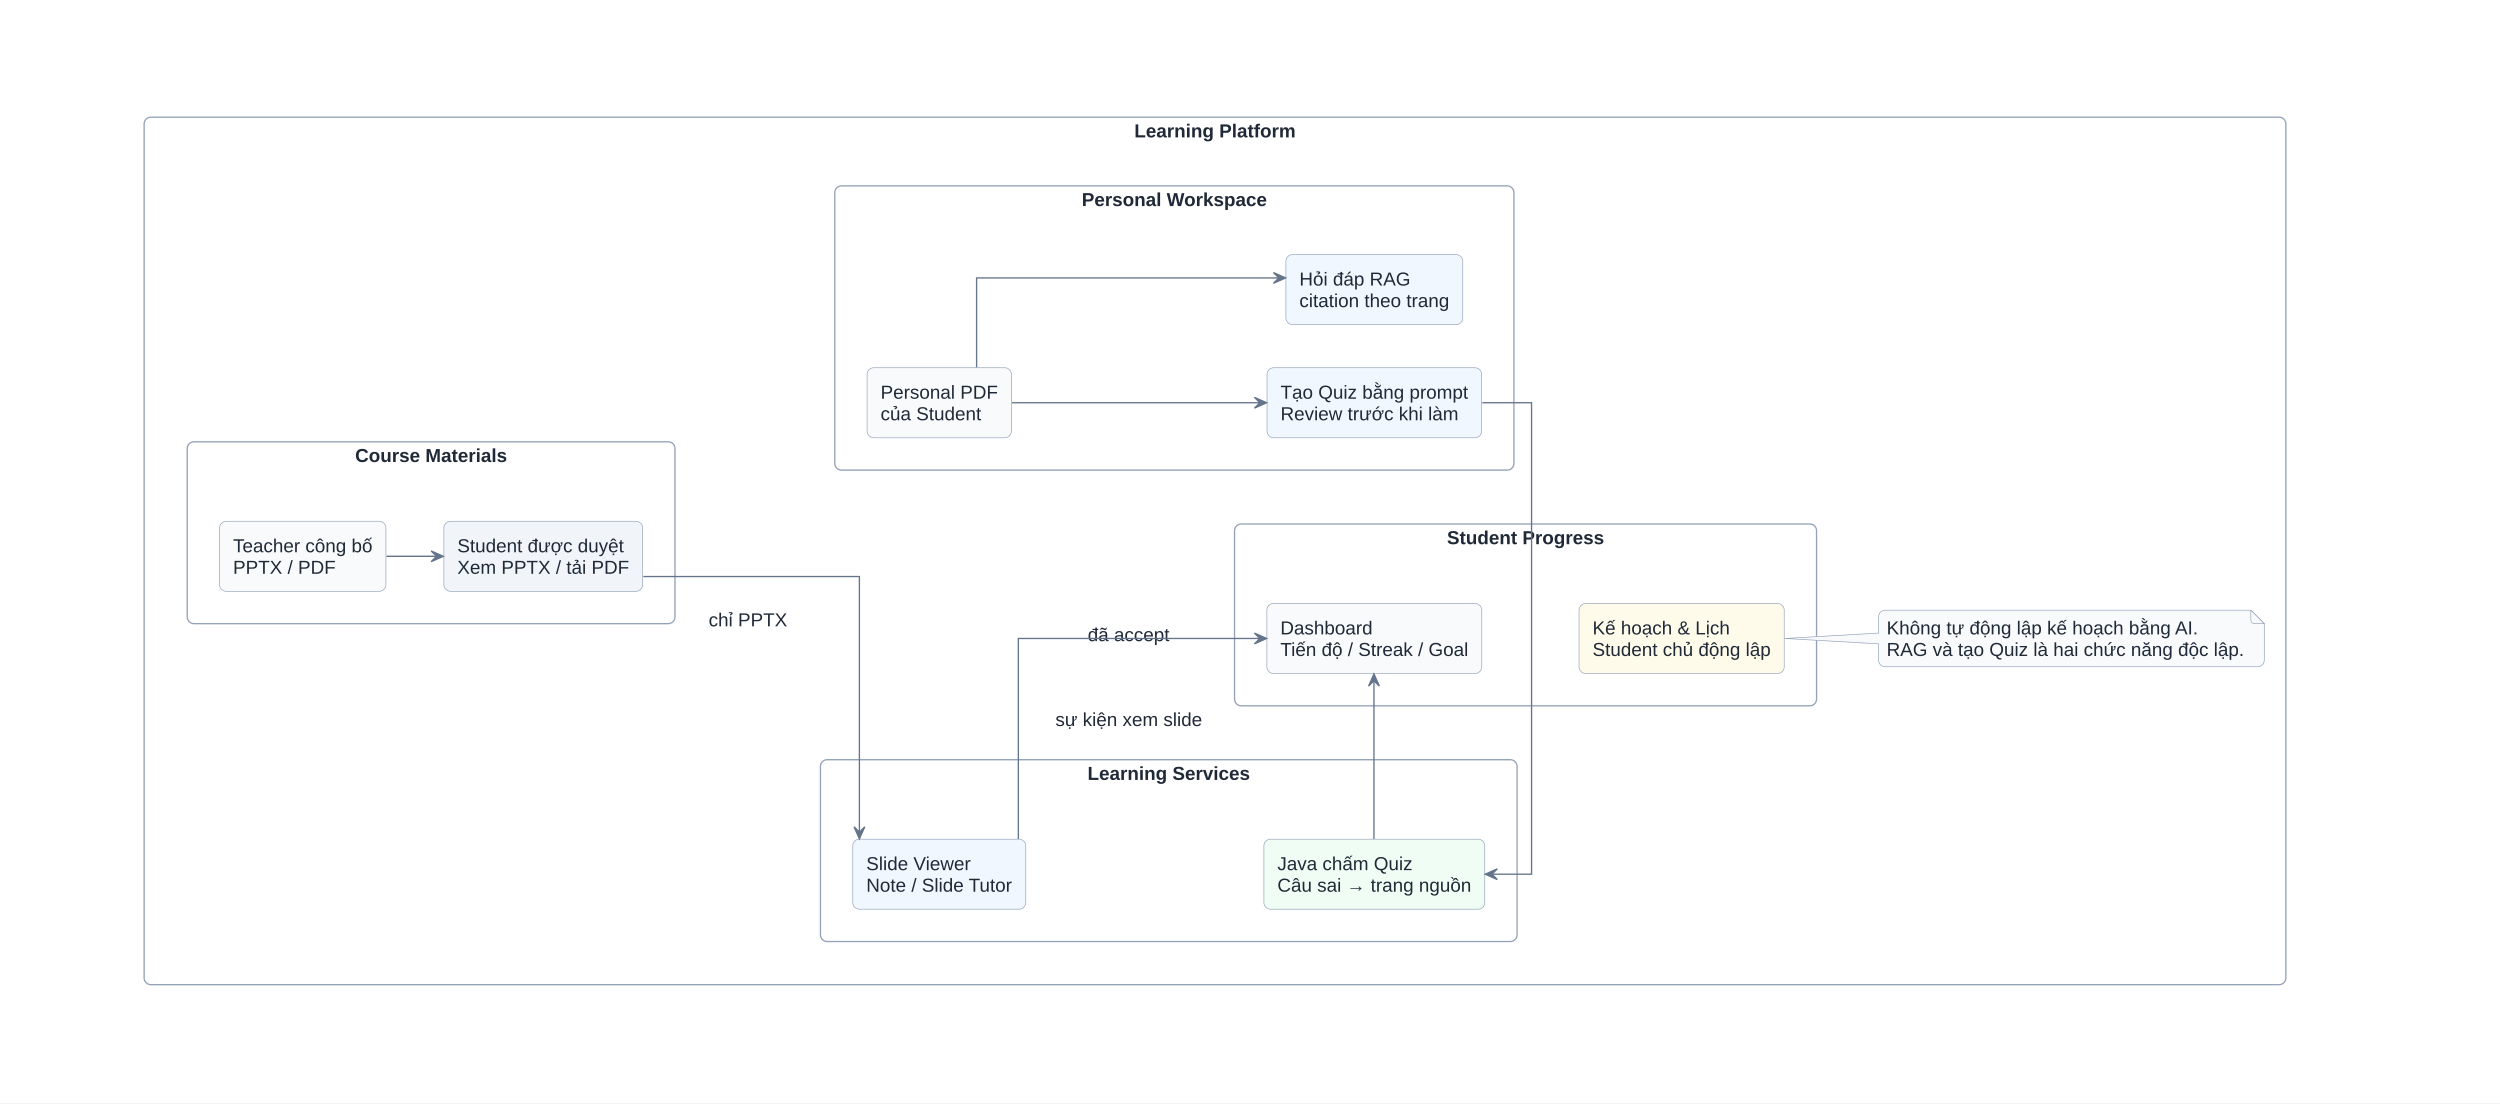
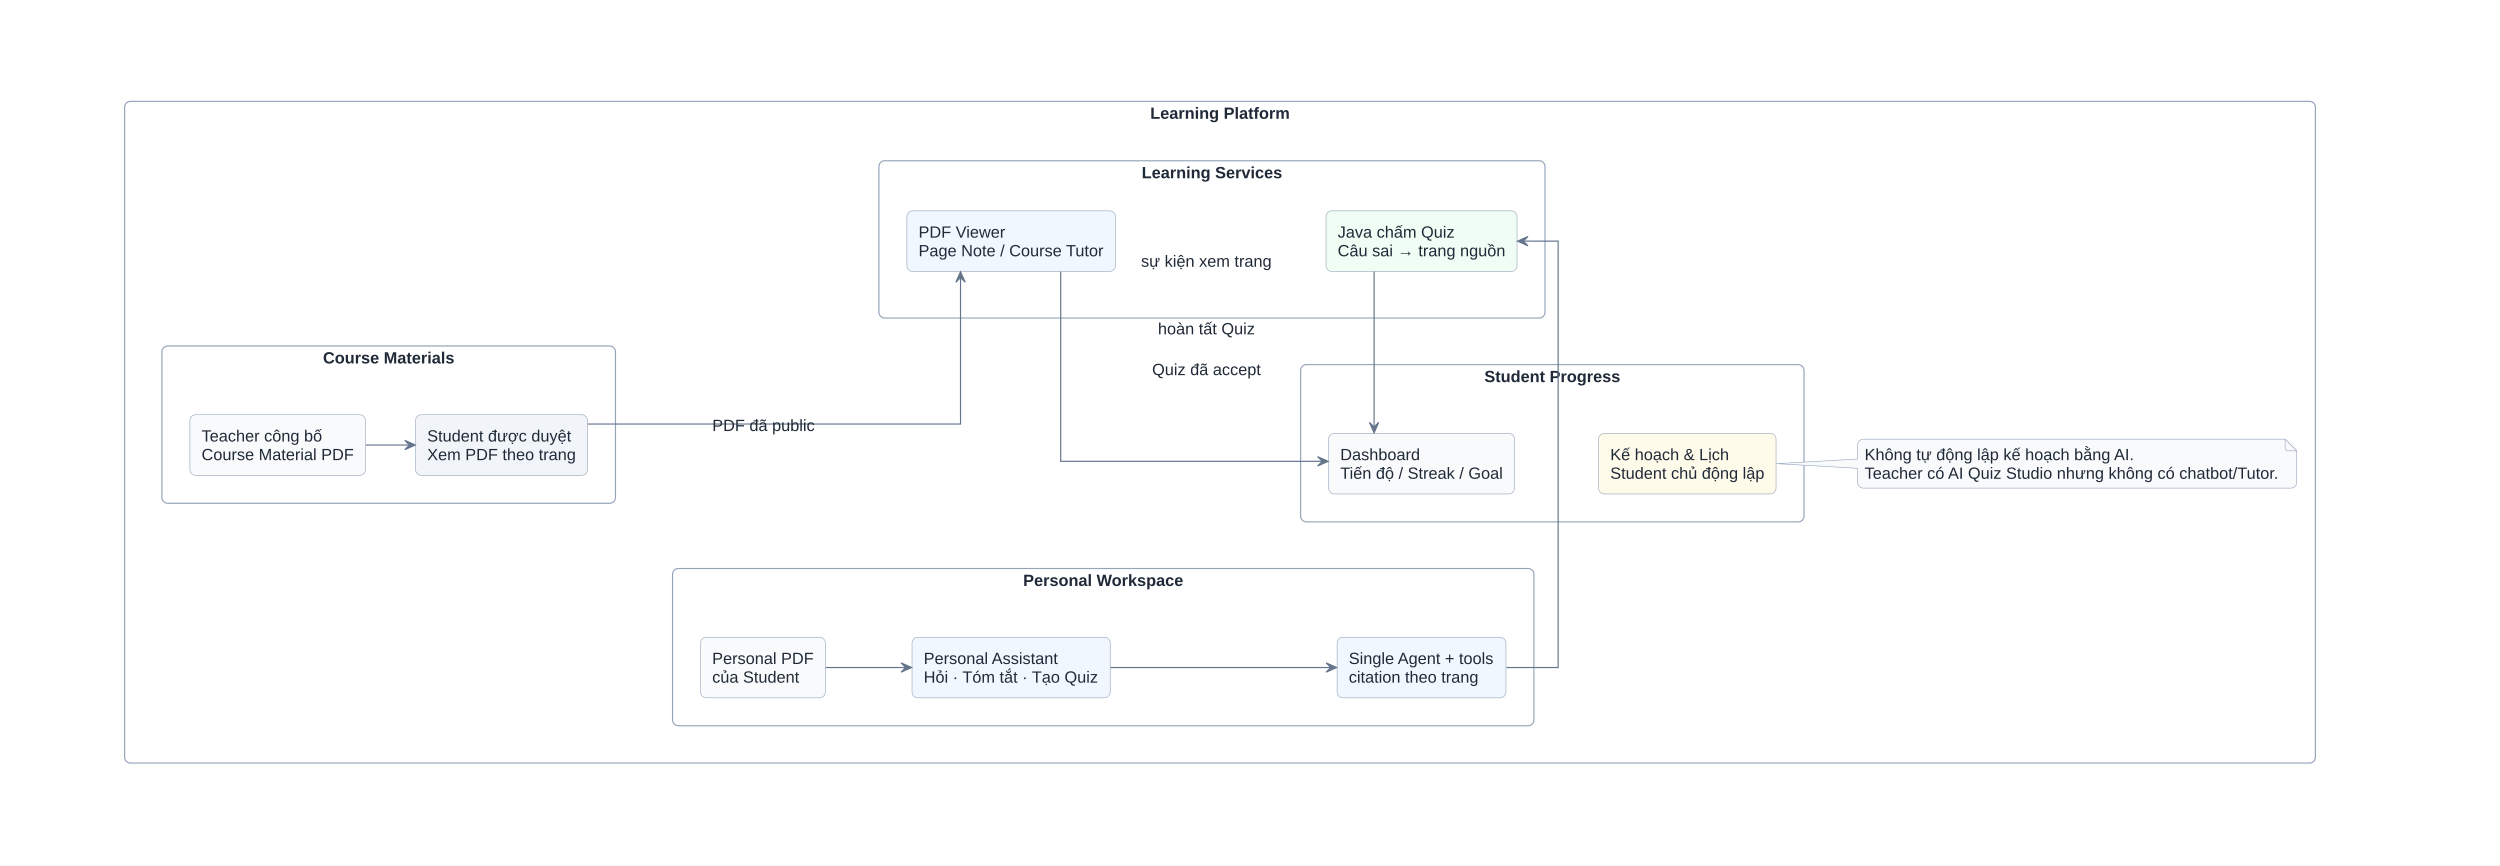
- <svg xmlns="http://www.w3.org/2000/svg" version="1.1" viewBox="-100 -80 1856 819" width="1856" height="819">
-   <rect x="-100" y="-80" width="1856" height="819" fill="#FFFFFF" />
+ <svg xmlns="http://www.w3.org/2000/svg" version="1.1" viewBox="-100 -80 2146 743" width="2146" height="743">
+   <rect x="-100" y="-80" width="2146" height="743" fill="#FFFFFF" />
  <defs />
  <g>
    <g class="cluster" data-qualified-name="PLATFORM" id="ent0001" data-source-line="23">
-       <rect x="7" y="7" width="1590.02" height="644" rx="5" ry="5" fill="#FFFFFF" stroke="#94A3B8" stroke-width="1" />
-       <text x="742.11" y="22" font-size="14" fill="#1F2937" xml:space="preserve" style="white-space: pre" font-weight="bold" font-family="Arial">Learning Platform</text>
+       <rect x="7" y="7" width="1880.51" height="568" rx="5" ry="5" fill="#FFFFFF" stroke="#94A3B8" stroke-width="1" />
+       <text x="887.36" y="22" font-size="14" fill="#1F2937" xml:space="preserve" style="white-space: pre" font-weight="bold" font-family="Arial">Learning Platform</text>
    </g>
    <g class="cluster" data-qualified-name="PLATFORM.COURSE" id="ent0002" data-source-line="24">
-       <rect x="39" y="248" width="362.10" height="135" rx="5" ry="5" fill="#FFFFFF" stroke="#94A3B8" stroke-width="1" />
-       <text x="163.64" y="263" font-size="14" fill="#1F2937" xml:space="preserve" style="white-space: pre" font-weight="bold" font-family="Arial">Course Materials</text>
+       <rect x="39" y="217" width="389.32" height="135" rx="5" ry="5" fill="#FFFFFF" stroke="#94A3B8" stroke-width="1" />
+       <text x="177.25" y="232" font-size="14" fill="#1F2937" xml:space="preserve" style="white-space: pre" font-weight="bold" font-family="Arial">Course Materials</text>
    </g>
    <g class="cluster" data-qualified-name="PLATFORM.PERSONAL" id="ent0006" data-source-line="30">
-       <rect x="519.74" y="58" width="504.20" height="211" rx="5" ry="5" fill="#FFFFFF" stroke="#94A3B8" stroke-width="1" />
-       <text x="703.10" y="73" font-size="14" fill="#1F2937" xml:space="preserve" style="white-space: pre" font-weight="bold" font-family="Arial">Personal Workspace</text>
+       <rect x="477.32" y="408" width="739.38" height="135" rx="5" ry="5" fill="#FFFFFF" stroke="#94A3B8" stroke-width="1" />
+       <text x="778.27" y="423" font-size="14" fill="#1F2937" xml:space="preserve" style="white-space: pre" font-weight="bold" font-family="Arial">Personal Workspace</text>
    </g>
    <g class="cluster" data-qualified-name="PLATFORM.SERVICES" id="ent0012" data-source-line="38">
-       <rect x="509.10" y="484" width="517.18" height="135" rx="5" ry="5" fill="#FFFFFF" stroke="#94A3B8" stroke-width="1" />
-       <text x="707.38" y="499" font-size="14" fill="#1F2937" xml:space="preserve" style="white-space: pre" font-weight="bold" font-family="Arial">Learning Services</text>
+       <rect x="654.46" y="58" width="571.77" height="135" rx="5" ry="5" fill="#FFFFFF" stroke="#94A3B8" stroke-width="1" />
+       <text x="880.04" y="73" font-size="14" fill="#1F2937" xml:space="preserve" style="white-space: pre" font-weight="bold" font-family="Arial">Learning Services</text>
    </g>
    <g class="cluster" data-qualified-name="PLATFORM.PROGRESS" id="ent0016" data-source-line="44">
-       <rect x="816.52" y="309" width="432.09" height="135" rx="5" ry="5" fill="#FFFFFF" stroke="#94A3B8" stroke-width="1" />
-       <text x="974.22" y="324" font-size="14" fill="#1F2937" xml:space="preserve" style="white-space: pre" font-weight="bold" font-family="Arial">Student Progress</text>
+       <rect x="1016.46" y="233" width="432.10" height="135" rx="5" ry="5" fill="#FFFFFF" stroke="#94A3B8" stroke-width="1" />
+       <text x="1174.17" y="248" font-size="14" fill="#1F2937" xml:space="preserve" style="white-space: pre" font-weight="bold" font-family="Arial">Student Progress</text>
    </g>
    <g class="entity" data-qualified-name="PLATFORM.GMN29" id="ent0030" data-source-line="62">
-       <path d="M1294.61,378 L1294.61,390 L1224.86,394 L1294.61,398 L1294.61,410 A5,5 0 0 0 1299.61,415 L1576.02,415 A5,5 0 0 0 1581.02,410 L1581.02,383 L1571.02,373 L1299.61,373 A5,5 0 0 0 1294.61,378" fill="#F8FAFC" stroke="#94A3B8" stroke-width="0.50" />
-       <path d="M1571.02,373 L1571.02,380.50 A2.50,2.50 0 0 0 1573.52,383 L1581.02,383 L1571.02,373" fill="#F8FAFC" stroke="#94A3B8" stroke-width="0.50" />
-       <text x="1300.61" y="391" font-size="14" fill="#1F2937" xml:space="preserve" style="white-space: pre" font-family="Arial">Không tự động lập kế hoạch bằng AI.</text>
-       <text x="1300.61" y="407" font-size="14" fill="#1F2937" xml:space="preserve" style="white-space: pre" font-family="Arial">RAG và tạo Quiz là hai chức năng độc lập.</text>
+       <path d="M1494.56,302 L1494.56,314 L1424.75,318 L1494.56,322 L1494.56,334 A5,5 0 0 0 1499.56,339 L1866.51,339 A5,5 0 0 0 1871.51,334 L1871.51,307 L1861.51,297 L1499.56,297 A5,5 0 0 0 1494.56,302" fill="#F8FAFC" stroke="#94A3B8" stroke-width="0.50" />
+       <path d="M1861.51,297 L1861.51,304.50 A2.50,2.50 0 0 0 1864.01,307 L1871.51,307 L1861.51,297" fill="#F8FAFC" stroke="#94A3B8" stroke-width="0.50" />
+       <text x="1500.56" y="315" font-size="14" fill="#1F2937" xml:space="preserve" style="white-space: pre" font-family="Arial">Không tự động lập kế hoạch bằng AI.</text>
+       <text x="1500.56" y="331" font-size="14" fill="#1F2937" xml:space="preserve" style="white-space: pre" font-family="Arial">Teacher có AI Quiz Studio nhưng không có chatbot/Tutor.</text>
    </g>
    <g class="entity" data-qualified-name="PLATFORM.COURSE.TEACHER" id="ent0003" data-source-line="25">
-       <rect x="63" y="307" width="123.52" height="52" rx="5" ry="5" fill="#F8FAFC" stroke="#94A3B8" stroke-width="0.50" />
-       <text x="73" y="330" font-size="14" fill="#1F2937" xml:space="preserve" style="white-space: pre" font-family="Arial">Teacher công bố</text>
-       <text x="73" y="346" font-size="14" fill="#1F2937" xml:space="preserve" style="white-space: pre" font-family="Arial">PPTX / PDF</text>
+       <rect x="63" y="276" width="150.70" height="52" rx="5" ry="5" fill="#F8FAFC" stroke="#94A3B8" stroke-width="0.50" />
+       <text x="73" y="299" font-size="14" fill="#1F2937" xml:space="preserve" style="white-space: pre" font-family="Arial">Teacher công bố</text>
+       <text x="73" y="315" font-size="14" fill="#1F2937" xml:space="preserve" style="white-space: pre" font-family="Arial">Course Material PDF</text>
    </g>
    <g class="entity" data-qualified-name="PLATFORM.COURSE.STUDENT" id="ent0004" data-source-line="26">
-       <rect x="229.52" y="307" width="147.59" height="52" rx="5" ry="5" fill="#F1F5F9" stroke="#94A3B8" stroke-width="0.50" />
-       <text x="239.52" y="330" font-size="14" fill="#1F2937" xml:space="preserve" style="white-space: pre" font-family="Arial">Student được duyệt</text>
-       <text x="239.52" y="346" font-size="14" fill="#1F2937" xml:space="preserve" style="white-space: pre" font-family="Arial">Xem PPTX / tải PDF</text>
+       <rect x="256.70" y="276" width="147.61" height="52" rx="5" ry="5" fill="#F1F5F9" stroke="#94A3B8" stroke-width="0.50" />
+       <text x="266.70" y="299" font-size="14" fill="#1F2937" xml:space="preserve" style="white-space: pre" font-family="Arial">Student được duyệt</text>
+       <text x="266.70" y="315" font-size="14" fill="#1F2937" xml:space="preserve" style="white-space: pre" font-family="Arial">Xem PDF theo trang</text>
    </g>
    <g class="entity" data-qualified-name="PLATFORM.PERSONAL.PDF" id="ent0007" data-source-line="31">
-       <rect x="543.74" y="193" width="107.14" height="52" rx="5" ry="5" fill="#F8FAFC" stroke="#94A3B8" stroke-width="0.50" />
-       <text x="553.74" y="216" font-size="14" fill="#1F2937" xml:space="preserve" style="white-space: pre" font-family="Arial">Personal PDF</text>
-       <text x="553.74" y="232" font-size="14" fill="#1F2937" xml:space="preserve" style="white-space: pre" font-family="Arial">của Student</text>
+       <rect x="501.32" y="467" width="107.14" height="52" rx="5" ry="5" fill="#F8FAFC" stroke="#94A3B8" stroke-width="0.50" />
+       <text x="511.32" y="490" font-size="14" fill="#1F2937" xml:space="preserve" style="white-space: pre" font-family="Arial">Personal PDF</text>
+       <text x="511.32" y="506" font-size="14" fill="#1F2937" xml:space="preserve" style="white-space: pre" font-family="Arial">của Student</text>
    </g>
-     <g class="entity" data-qualified-name="PLATFORM.PERSONAL.QUIZ" id="ent0008" data-source-line="32">
-       <rect x="840.65" y="193" width="159.30" height="52" rx="5" ry="5" fill="#F0F7FF" stroke="#94A3B8" stroke-width="0.50" />
-       <text x="850.65" y="216" font-size="14" fill="#1F2937" xml:space="preserve" style="white-space: pre" font-family="Arial">Tạo Quiz bằng prompt</text>
-       <text x="850.65" y="232" font-size="14" fill="#1F2937" xml:space="preserve" style="white-space: pre" font-family="Arial">Review trước khi làm</text>
+     <g class="entity" data-qualified-name="PLATFORM.PERSONAL.ASSISTANT" id="ent0008" data-source-line="32">
+       <rect x="682.89" y="467" width="170.14" height="52" rx="5" ry="5" fill="#F0F7FF" stroke="#94A3B8" stroke-width="0.50" />
+       <text x="692.89" y="490" font-size="14" fill="#1F2937" xml:space="preserve" style="white-space: pre" font-family="Arial">Personal Assistant</text>
+       <text x="692.89" y="506" font-size="14" fill="#1F2937" xml:space="preserve" style="white-space: pre" font-family="Arial">Hỏi · Tóm tắt · Tạo Quiz</text>
    </g>
-     <g class="entity" data-qualified-name="PLATFORM.PERSONAL.RAG" id="ent0009" data-source-line="33">
-       <rect x="854.65" y="109" width="131.30" height="52" rx="5" ry="5" fill="#F0F7FF" stroke="#94A3B8" stroke-width="0.50" />
-       <text x="864.65" y="132" font-size="14" fill="#1F2937" xml:space="preserve" style="white-space: pre" font-family="Arial">Hỏi đáp RAG</text>
-       <text x="864.65" y="148" font-size="14" fill="#1F2937" xml:space="preserve" style="white-space: pre" font-family="Arial">citation theo trang</text>
+     <g class="entity" data-qualified-name="PLATFORM.PERSONAL.AGENT" id="ent0009" data-source-line="33">
+       <rect x="1047.78" y="467" width="144.92" height="52" rx="5" ry="5" fill="#F0F7FF" stroke="#94A3B8" stroke-width="0.50" />
+       <text x="1057.78" y="490" font-size="14" fill="#1F2937" xml:space="preserve" style="white-space: pre" font-family="Arial">Single Agent + tools</text>
+       <text x="1057.78" y="506" font-size="14" fill="#1F2937" xml:space="preserve" style="white-space: pre" font-family="Arial">citation theo trang</text>
    </g>
-     <g class="entity" data-qualified-name="PLATFORM.SERVICES.SLIDE" id="ent0013" data-source-line="39">
-       <rect x="533.10" y="543" width="128.42" height="52" rx="5" ry="5" fill="#F0F7FF" stroke="#94A3B8" stroke-width="0.50" />
-       <text x="543.10" y="566" font-size="14" fill="#1F2937" xml:space="preserve" style="white-space: pre" font-family="Arial">Slide Viewer</text>
-       <text x="543.10" y="582" font-size="14" fill="#1F2937" xml:space="preserve" style="white-space: pre" font-family="Arial">Note / Slide Tutor</text>
+     <g class="entity" data-qualified-name="PLATFORM.SERVICES.VIEWER" id="ent0013" data-source-line="39">
+       <rect x="678.46" y="101" width="179.00" height="52" rx="5" ry="5" fill="#F0F7FF" stroke="#94A3B8" stroke-width="0.50" />
+       <text x="688.46" y="124" font-size="14" fill="#1F2937" xml:space="preserve" style="white-space: pre" font-family="Arial">PDF Viewer</text>
+       <text x="688.46" y="140" font-size="14" fill="#1F2937" xml:space="preserve" style="white-space: pre" font-family="Arial">Page Note / Course Tutor</text>
    </g>
    <g class="entity" data-qualified-name="PLATFORM.SERVICES.SCORE" id="ent0014" data-source-line="40">
-       <rect x="838.31" y="543" width="163.98" height="52" rx="5" ry="5" fill="#F0FDF4" stroke="#94A3B8" stroke-width="0.50" />
-       <text x="848.31" y="566" font-size="14" fill="#1F2937" xml:space="preserve" style="white-space: pre" font-family="Arial">Java chấm Quiz</text>
-       <text x="848.31" y="582" font-size="14" fill="#1F2937" xml:space="preserve" style="white-space: pre" font-family="Arial">Câu sai → trang nguồn</text>
+       <rect x="1038.25" y="101" width="163.98" height="52" rx="5" ry="5" fill="#F0FDF4" stroke="#94A3B8" stroke-width="0.50" />
+       <text x="1048.25" y="124" font-size="14" fill="#1F2937" xml:space="preserve" style="white-space: pre" font-family="Arial">Java chấm Quiz</text>
+       <text x="1048.25" y="140" font-size="14" fill="#1F2937" xml:space="preserve" style="white-space: pre" font-family="Arial">Câu sai → trang nguồn</text>
    </g>
    <g class="entity" data-qualified-name="PLATFORM.PROGRESS.DASHBOARD" id="ent0017" data-source-line="45">
-       <rect x="840.52" y="368" width="159.55" height="52" rx="5" ry="5" fill="#F8FAFC" stroke="#94A3B8" stroke-width="0.50" />
-       <text x="850.52" y="391" font-size="14" fill="#1F2937" xml:space="preserve" style="white-space: pre" font-family="Arial">Dashboard</text>
-       <text x="850.52" y="407" font-size="14" fill="#1F2937" xml:space="preserve" style="white-space: pre" font-family="Arial">Tiến độ / Streak / Goal</text>
+       <rect x="1040.46" y="292" width="159.55" height="52" rx="5" ry="5" fill="#F8FAFC" stroke="#94A3B8" stroke-width="0.50" />
+       <text x="1050.46" y="315" font-size="14" fill="#1F2937" xml:space="preserve" style="white-space: pre" font-family="Arial">Dashboard</text>
+       <text x="1050.46" y="331" font-size="14" fill="#1F2937" xml:space="preserve" style="white-space: pre" font-family="Arial">Tiến độ / Streak / Goal</text>
    </g>
    <g class="entity" data-qualified-name="PLATFORM.PROGRESS.PLAN" id="ent0018" data-source-line="46">
-       <rect x="1072.28" y="368" width="152.33" height="52" rx="5" ry="5" fill="#FFFBEA" stroke="#94A3B8" stroke-width="0.50" />
-       <text x="1082.28" y="391" font-size="14" fill="#1F2937" xml:space="preserve" style="white-space: pre" font-family="Arial">Kế hoạch &amp; Lịch</text>
-       <text x="1082.28" y="407" font-size="14" fill="#1F2937" xml:space="preserve" style="white-space: pre" font-family="Arial">Student chủ động lập</text>
+       <rect x="1272.23" y="292" width="152.33" height="52" rx="5" ry="5" fill="#FFFBEA" stroke="#94A3B8" stroke-width="0.50" />
+       <text x="1282.23" y="315" font-size="14" fill="#1F2937" xml:space="preserve" style="white-space: pre" font-family="Arial">Kế hoạch &amp; Lịch</text>
+       <text x="1282.23" y="331" font-size="14" fill="#1F2937" xml:space="preserve" style="white-space: pre" font-family="Arial">Student chủ động lập</text>
    </g>
    <g class="link" data-entity-1="ent0003" data-entity-2="ent0004" id="lnk5" data-source-line="27" data-link-type="dependency">
-       <path d="M186.96,333 C200.54,333 210.05,333 224.06,333" fill="none" stroke="#64748B" stroke-width="1" />
-       <polygon points="229.06,333 220.06,329 224.06,333 220.06,337 229.06,333" fill="#64748B" stroke="#64748B" stroke-width="1" />
+       <path d="M214.02,302 C227.99,302 237.56,302 251.48,302" fill="none" stroke="#64748B" stroke-width="1" />
+       <polygon points="256.48,302 247.48,298 251.48,302 247.48,306 256.48,302" fill="#64748B" stroke="#64748B" stroke-width="1" />
    </g>
    <g class="link" data-entity-1="ent0007" data-entity-2="ent0008" id="lnk10" data-source-line="34" data-link-type="dependency">
-       <path d="M651.37,219 C703,219 776.44,219 835.3,219" fill="none" stroke="#64748B" stroke-width="1" />
-       <polygon points="840.30,219 831.30,215 835.30,219 831.30,223 840.30,219" fill="#64748B" stroke="#64748B" stroke-width="1" />
+       <path d="M608.93,493 C631.25,493 652.66,493 677.48,493" fill="none" stroke="#64748B" stroke-width="1" />
+       <polygon points="682.48,493 673.48,489 677.48,493 673.48,497 682.48,493" fill="#64748B" stroke="#64748B" stroke-width="1" />
    </g>
-     <g class="link" data-entity-1="ent0007" data-entity-2="ent0009" id="lnk11" data-source-line="35" data-link-type="dependency">
-       <path d="M625.02,192.69 C625.02,165.3 625.02,126.33 625.02,126.33 C625.02,126.33 762.37,126.33 849.4,126.33" fill="none" stroke="#64748B" stroke-width="1" />
-       <polygon points="854.40,126.33 845.40,122.33 849.40,126.33 845.40,130.33 854.40,126.33" fill="#64748B" stroke="#64748B" stroke-width="1" />
+     <g class="link" data-entity-1="ent0008" data-entity-2="ent0009" id="lnk11" data-source-line="35" data-link-type="dependency">
+       <path d="M853.24,493 C912.6,493 985.91,493 1042.36,493" fill="none" stroke="#64748B" stroke-width="1" />
+       <polygon points="1047.36,493 1038.36,489 1042.36,493 1038.36,497 1047.36,493" fill="#64748B" stroke="#64748B" stroke-width="1" />
    </g>
    <g class="link" data-entity-1="ent0013" data-entity-2="ent0014" id="lnk15" data-source-line="41" data-link-type="dependency" />
    <g class="link" data-entity-1="ent0017" data-entity-2="ent0018" id="lnk19" data-source-line="47" data-link-type="dependency" />
    <g class="link" data-entity-1="ent0004" data-entity-2="ent0013" id="lnk20" data-source-line="50" data-link-type="dependency">
-       <path d="M377.57,348 C446.34,348 538.02,348 538.02,348 C538.02,348 538.02,479.24 538.02,537.78" fill="none" stroke="#64748B" stroke-width="1" />
-       <polygon points="538.02,542.78 542.02,533.78 538.02,537.78 534.02,533.78 538.02,542.78" fill="#64748B" stroke="#64748B" stroke-width="1" />
-       <text x="426.10" y="385" font-size="14" fill="#1F2937" xml:space="preserve" style="white-space: pre" font-family="Arial">chỉ PPTX</text>
+       <path d="M404.62,284 C518.75,284 724.51,284 724.51,284 C724.51,284 724.51,202.97 724.51,158.28" fill="none" stroke="#64748B" stroke-width="1" />
+       <polygon points="724.51,153.28 720.51,162.28 724.51,158.28 728.51,162.28 724.51,153.28" fill="#64748B" stroke="#64748B" stroke-width="1" />
+       <text x="511.39" y="290" font-size="14" fill="#1F2937" xml:space="preserve" style="white-space: pre" font-family="Arial">PDF đã public</text>
    </g>
-     <g class="link" data-entity-1="ent0008" data-entity-2="ent0014" id="lnk21" data-source-line="51" data-link-type="dependency">
-       <path d="M1000.41,219 C1020.78,219 1037.02,219 1037.02,219 C1037.02,219 1037.02,569 1037.02,569 C1037.02,569 1026.94,569 1007.63,569" fill="none" stroke="#64748B" stroke-width="1" />
-       <polygon points="1002.63,569 1011.63,573 1007.63,569 1011.63,565 1002.63,569" fill="#64748B" stroke="#64748B" stroke-width="1" />
-       <text x="707.52" y="396" font-size="14" fill="#1F2937" xml:space="preserve" style="white-space: pre" font-family="Arial">đã accept</text>
+     <g class="link" data-entity-1="ent0009" data-entity-2="ent0014" id="lnk21" data-source-line="51" data-link-type="dependency">
+       <path d="M1193.18,493 C1217.03,493 1237.51,493 1237.51,493 C1237.51,493 1237.51,127 1237.51,127 C1237.51,127 1227.2,127 1207.64,127" fill="none" stroke="#64748B" stroke-width="1" />
+       <polygon points="1202.64,127 1211.64,131 1207.64,127 1211.64,123 1202.64,127" fill="#64748B" stroke="#64748B" stroke-width="1" />
+       <text x="888.96" y="242" font-size="14" fill="#1F2937" xml:space="preserve" style="white-space: pre" font-family="Arial">Quiz đã accept</text>
    </g>
    <g class="link" data-entity-1="ent0013" data-entity-2="ent0017" id="lnk22" data-source-line="52" data-link-type="dependency">
-       <path d="M656.02,542.8 C656.02,493.98 656.02,394 656.02,394 C656.02,394 757.5,394 835.29,394" fill="none" stroke="#64748B" stroke-width="1" />
-       <polygon points="840.29,394 831.29,390 835.29,394 831.29,398 840.29,394" fill="#64748B" stroke="#64748B" stroke-width="1" />
-       <text x="683.52" y="459" font-size="14" fill="#1F2937" xml:space="preserve" style="white-space: pre" font-family="Arial">sự kiện xem slide</text>
+       <path d="M810.51,153.28 C810.51,205.21 810.51,316 810.51,316 C810.51,316 943.3,316 1035.07,316" fill="none" stroke="#64748B" stroke-width="1" />
+       <polygon points="1040.07,316 1031.07,312 1035.07,316 1031.07,320 1040.07,316" fill="#64748B" stroke="#64748B" stroke-width="1" />
+       <text x="879.46" y="149" font-size="14" fill="#1F2937" xml:space="preserve" style="white-space: pre" font-family="Arial">sự kiện xem trang</text>
    </g>
    <g class="link" data-entity-1="ent0014" data-entity-2="ent0017" id="lnk23" data-source-line="53" data-link-type="dependency">
-       <path d="M920.02,542.8 C920.02,509.81 920.02,458.45 920.02,425.38" fill="none" stroke="#64748B" stroke-width="1" />
-       <polygon points="920.02,420.38 916.02,429.38 920.02,425.38 924.02,429.38 920.02,420.38" fill="#64748B" stroke="#64748B" stroke-width="1" />
+       <path d="M1079.51,153.16 C1079.51,189.53 1079.51,250.02 1079.51,286.55" fill="none" stroke="#64748B" stroke-width="1" />
+       <polygon points="1079.51,291.55 1083.51,282.55 1079.51,286.55 1075.51,282.55 1079.51,291.55" fill="#64748B" stroke="#64748B" stroke-width="1" />
+       <text x="893.96" y="207" font-size="14" fill="#1F2937" xml:space="preserve" style="white-space: pre" font-family="Arial">hoàn tất Quiz</text>
    </g>
    <g class="link" data-entity-1="ent0004" data-entity-2="ent0007" id="lnk24" data-source-line="55" data-link-type="dependency" />
    <g class="link" data-entity-1="ent0002" data-entity-2="ent0006" id="lnk25" data-source-line="56" data-link-type="dependency" />
    <g class="link" data-entity-1="ent0002" data-entity-2="ent0012" id="lnk26" data-source-line="57" data-link-type="dependency" />
    <g class="link" data-entity-1="ent0006" data-entity-2="ent0012" id="lnk27" data-source-line="58" data-link-type="dependency" />
    <g class="link" data-entity-1="ent0012" data-entity-2="ent0016" id="lnk28" data-source-line="59" data-link-type="dependency" />
  </g>
</svg>
